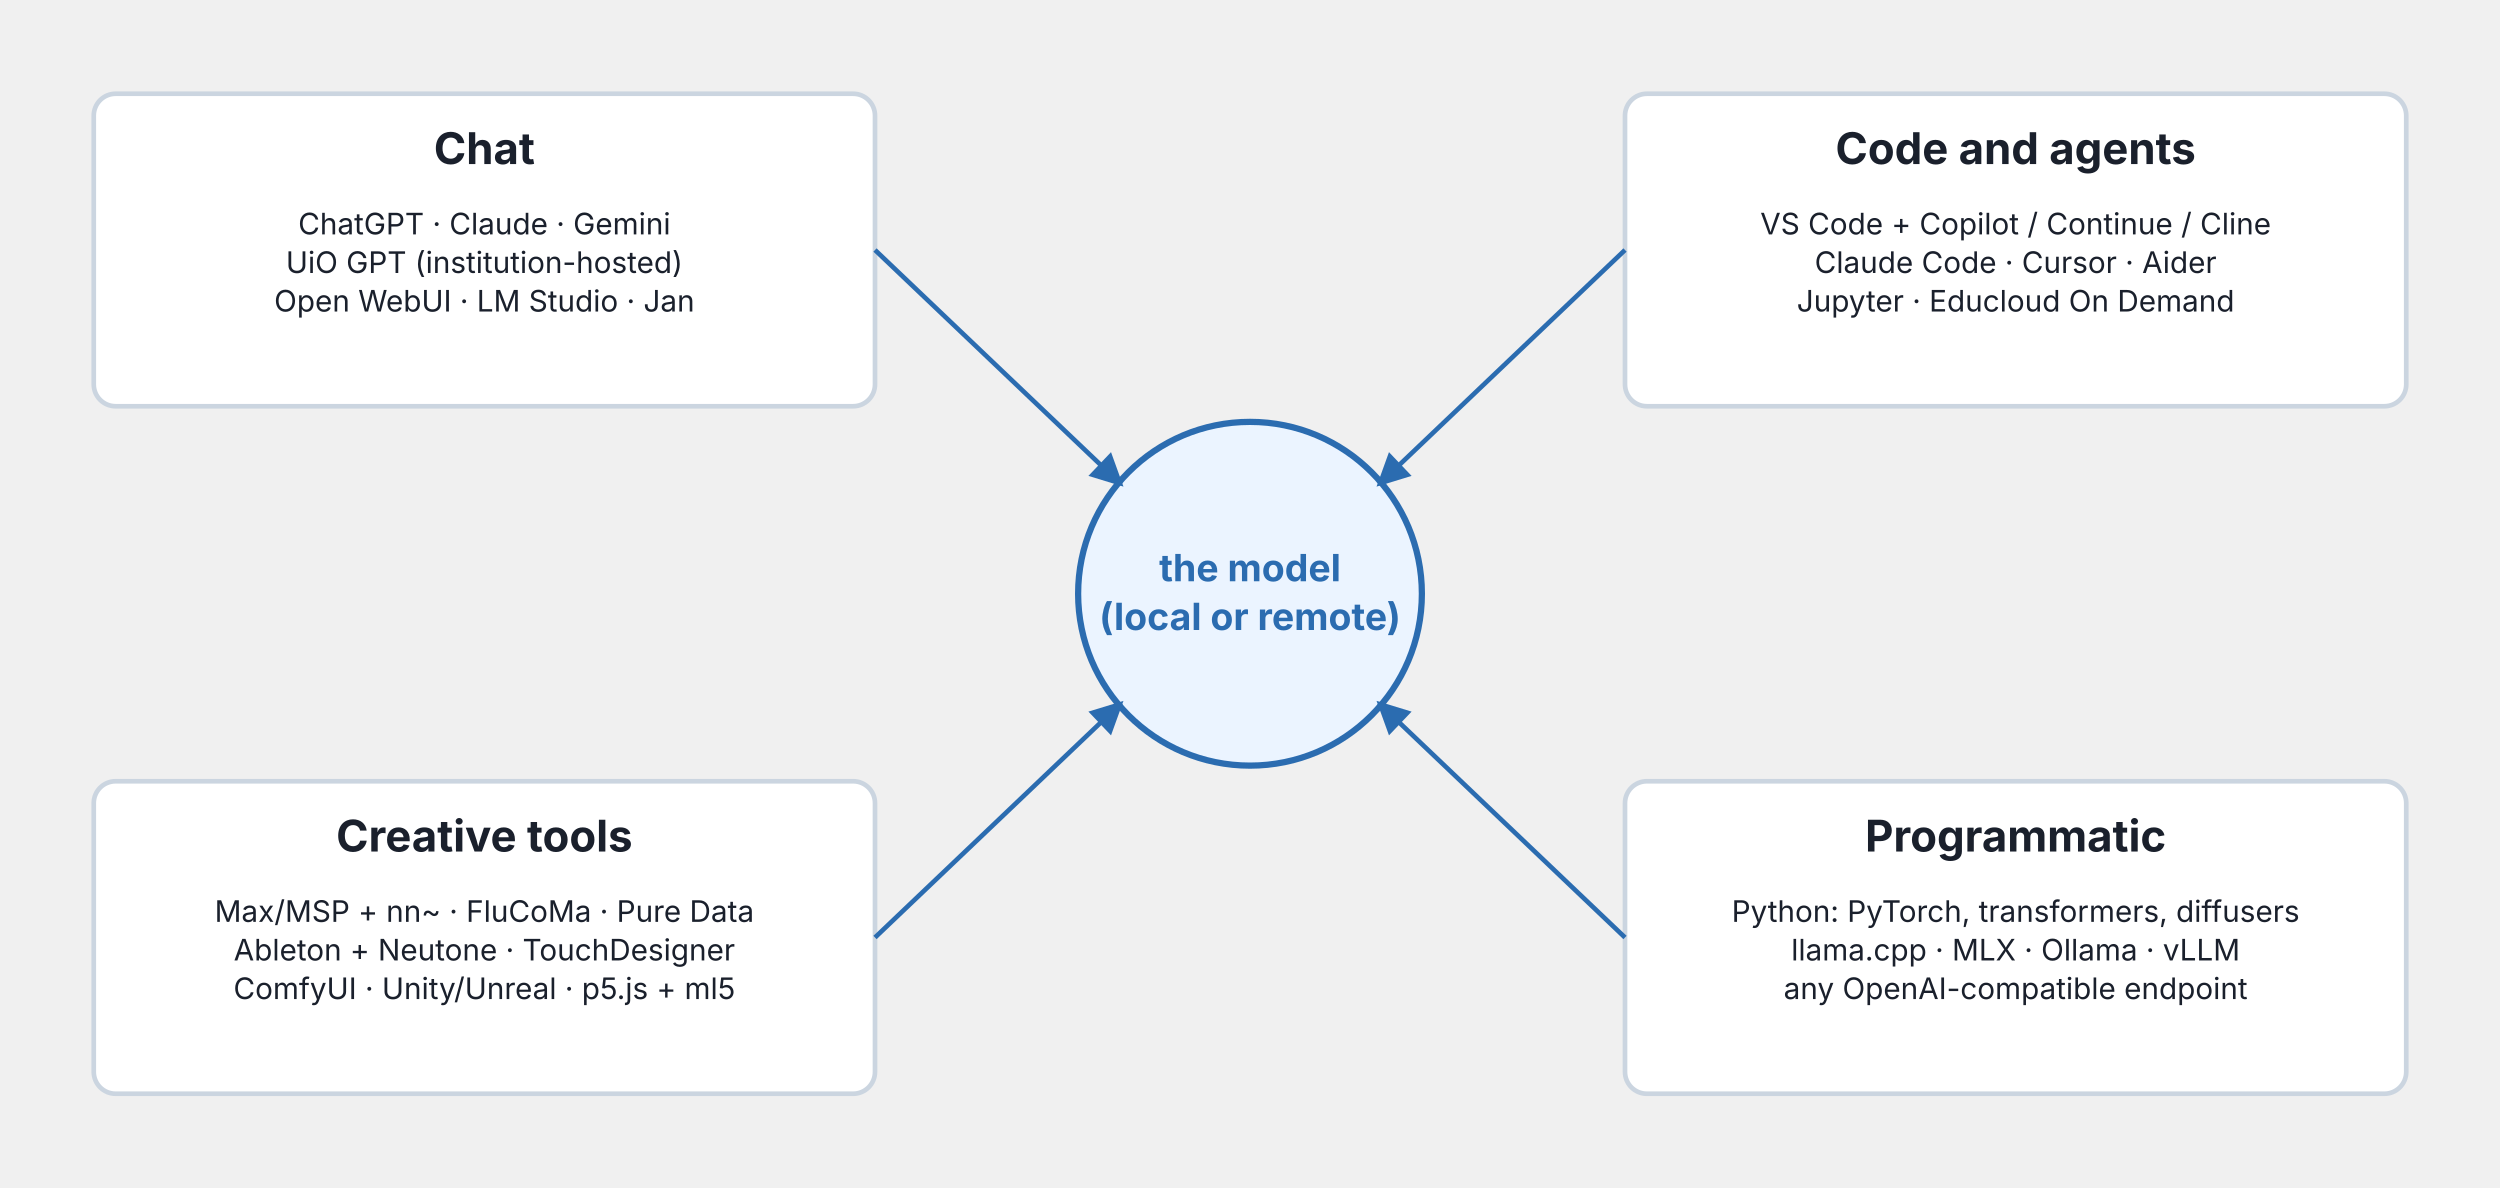
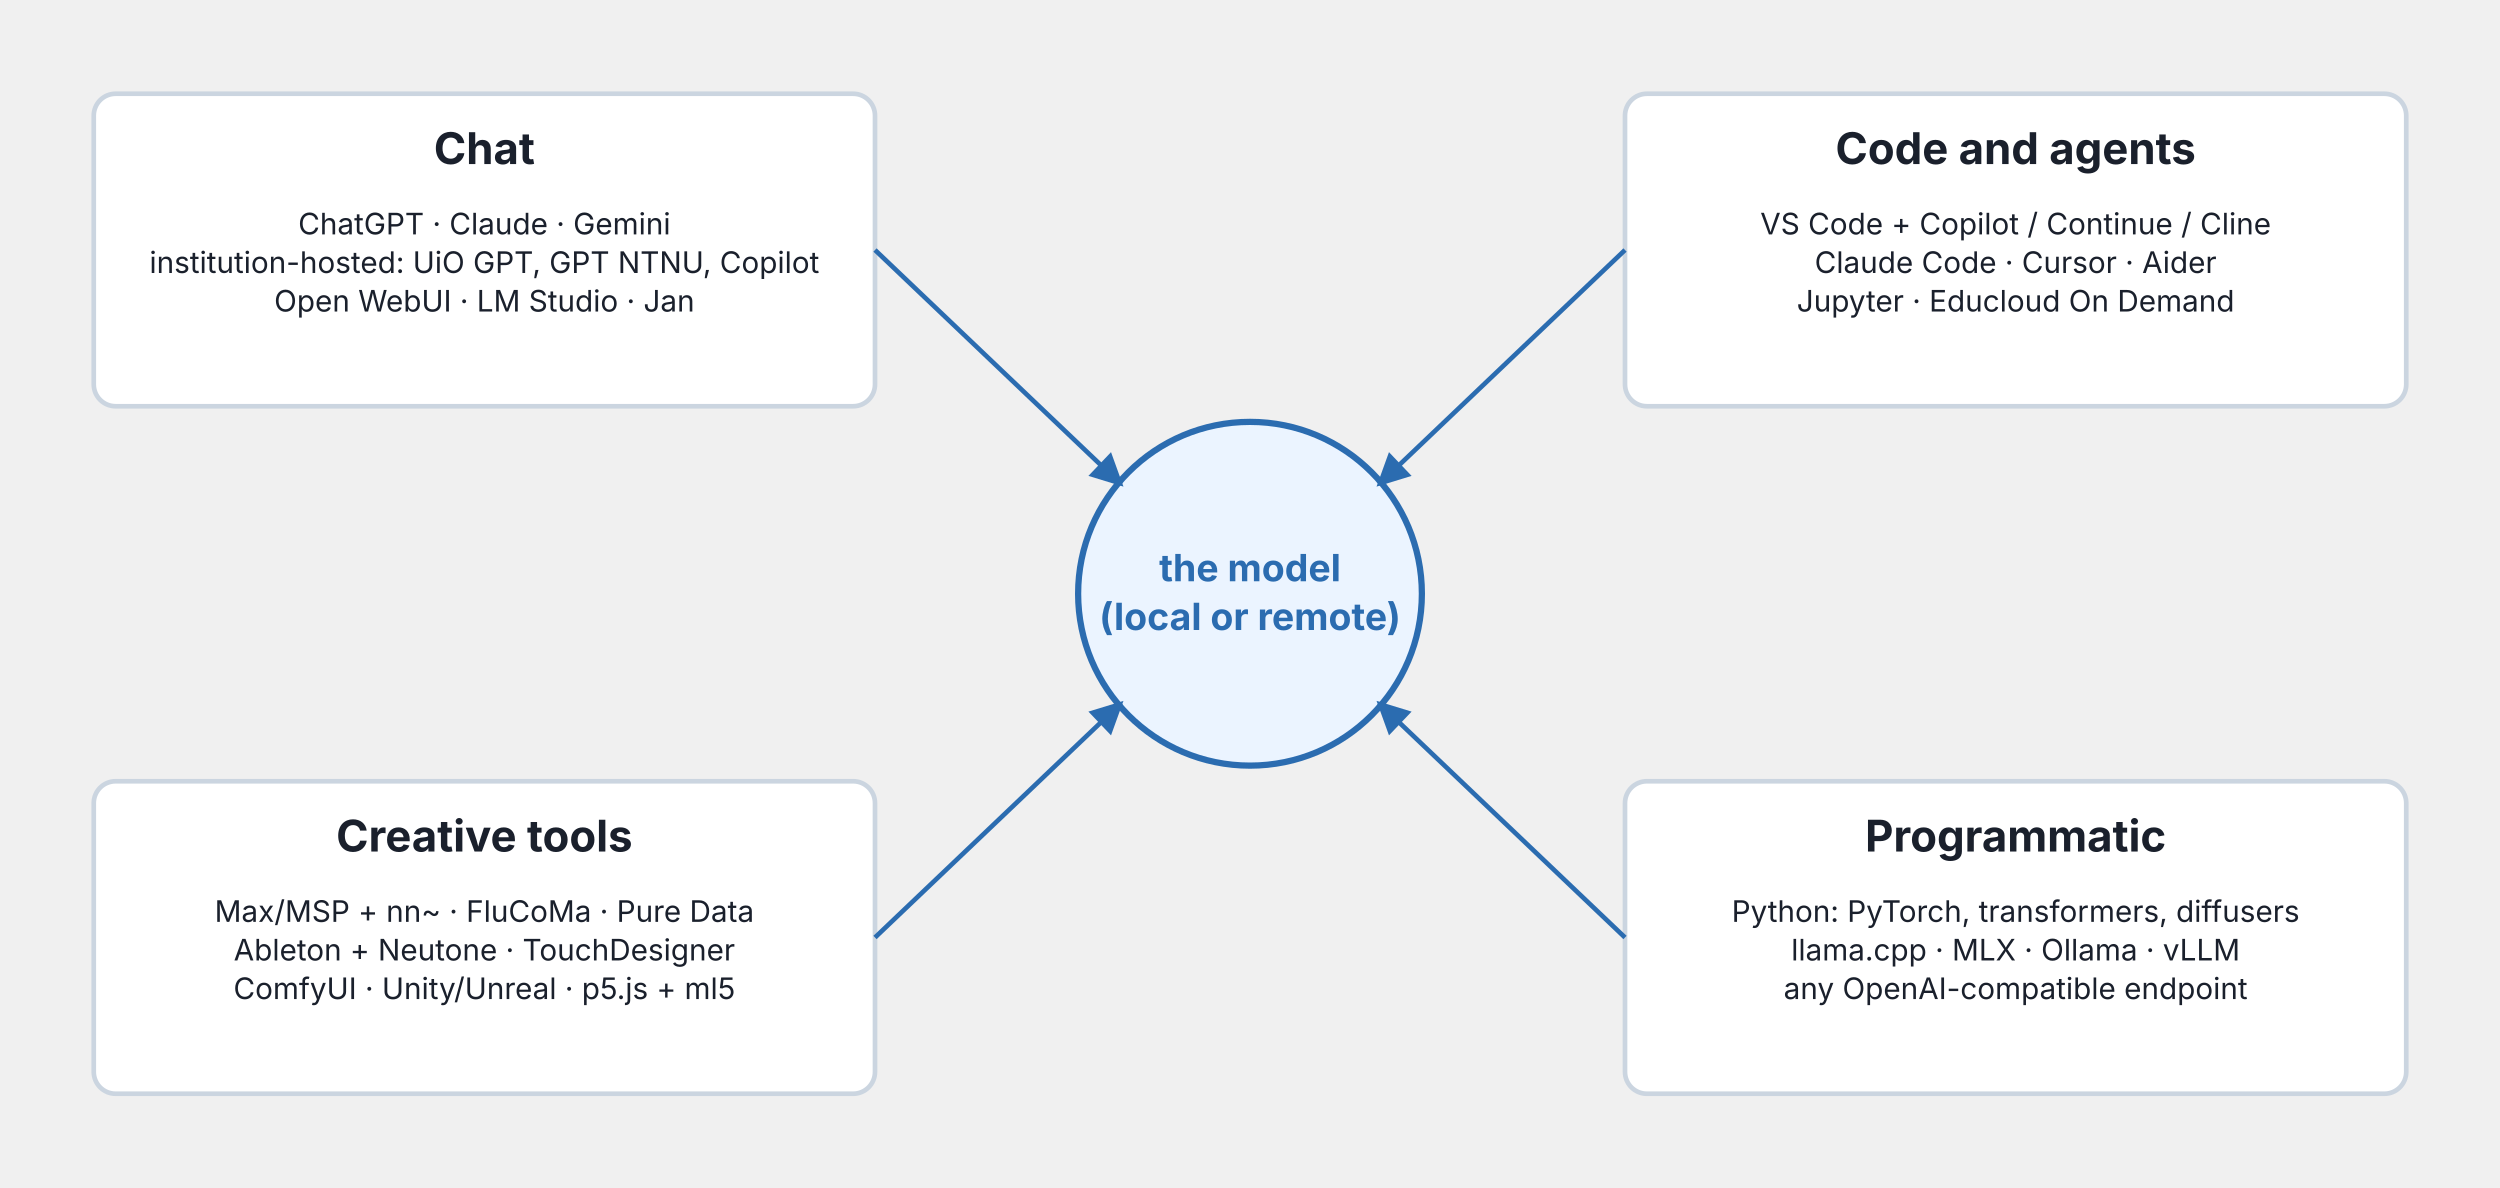
<svg xmlns="http://www.w3.org/2000/svg" viewBox="0 0 1600 760" font-family="Inter, Helvetica Neue, Helvetica, Arial, sans-serif">
  <defs>
    <marker id="a" viewBox="0 0 10 10" refX="9" refY="5" markerWidth="7" markerHeight="7" orient="auto-start-reverse">
      <path d="M0,0 L10,5 L0,10 z" fill="#2b6cb0" />
    </marker>
  </defs>
  <circle cx="800" cy="380" r="110" fill="#ebf4ff" stroke="#2b6cb0" stroke-width="4" />
  <text x="800" y="372.0" text-anchor="middle" font-size="24" fill="#2b6cb0" font-weight="bold">the model</text>
  <text x="800" y="403.2" text-anchor="middle" font-size="24" fill="#2b6cb0" font-weight="bold">(local or remote)</text>
  <rect x="60" y="60" width="500" height="200" rx="14" fill="white" stroke="#cbd5e0" stroke-width="3" />
  <text x="310" y="105" text-anchor="middle" font-size="28" fill="#1a202c" font-weight="bold">Chat</text>
  <text x="310" y="150.0" text-anchor="middle" font-size="19" fill="#1a202c" font-weight="normal">ChatGPT · Claude · Gemini</text>
-   <text x="310" y="174.7" text-anchor="middle" font-size="19" fill="#1a202c" font-weight="normal">UiO GPT (institution-hosted)</text>
+   <text x="310" y="174.7" text-anchor="middle" font-size="19" fill="#1a202c" font-weight="normal">institution-hosted: UiO GPT, GPT NTNU, Copilot</text>
  <text x="310" y="199.4" text-anchor="middle" font-size="19" fill="#1a202c" font-weight="normal">Open WebUI · LM Studio · Jan</text>
  <rect x="1040" y="60" width="500" height="200" rx="14" fill="white" stroke="#cbd5e0" stroke-width="3" />
  <text x="1290" y="105" text-anchor="middle" font-size="28" fill="#1a202c" font-weight="bold">Code and agents</text>
  <text x="1290" y="150.0" text-anchor="middle" font-size="19" fill="#1a202c" font-weight="normal">VS Code + Copilot / Continue / Cline</text>
  <text x="1290" y="174.7" text-anchor="middle" font-size="19" fill="#1a202c" font-weight="normal">Claude Code · Cursor · Aider</text>
  <text x="1290" y="199.4" text-anchor="middle" font-size="19" fill="#1a202c" font-weight="normal">Jupyter · Educloud On Demand</text>
  <rect x="60" y="500" width="500" height="200" rx="14" fill="white" stroke="#cbd5e0" stroke-width="3" />
  <text x="310" y="545" text-anchor="middle" font-size="28" fill="#1a202c" font-weight="bold">Creative tools</text>
  <text x="310" y="590.0" text-anchor="middle" font-size="19" fill="#1a202c" font-weight="normal">Max/MSP + nn~ · FluCoMa · Pure Data</text>
  <text x="310" y="614.7" text-anchor="middle" font-size="19" fill="#1a202c" font-weight="normal">Ableton + Neutone · TouchDesigner</text>
  <text x="310" y="639.4" text-anchor="middle" font-size="19" fill="#1a202c" font-weight="normal">ComfyUI · Unity/Unreal · p5.js + ml5</text>
  <rect x="1040" y="500" width="500" height="200" rx="14" fill="white" stroke="#cbd5e0" stroke-width="3" />
  <text x="1290" y="545" text-anchor="middle" font-size="28" fill="#1a202c" font-weight="bold">Programmatic</text>
  <text x="1290" y="590.0" text-anchor="middle" font-size="19" fill="#1a202c" font-weight="normal">Python: PyTorch, transformers, diffusers</text>
  <text x="1290" y="614.7" text-anchor="middle" font-size="19" fill="#1a202c" font-weight="normal">llama.cpp · MLX · Ollama · vLLM</text>
  <text x="1290" y="639.4" text-anchor="middle" font-size="19" fill="#1a202c" font-weight="normal">any OpenAI-compatible endpoint</text>
  <line x1="560" y1="160" x2="717.5" y2="310" stroke="#2b6cb0" stroke-width="3" marker-end="url(#a)" />
  <line x1="1040" y1="160" x2="882.5" y2="310" stroke="#2b6cb0" stroke-width="3" marker-end="url(#a)" />
  <line x1="560" y1="600" x2="717.5" y2="450" stroke="#2b6cb0" stroke-width="3" marker-end="url(#a)" />
  <line x1="1040" y1="600" x2="882.5" y2="450" stroke="#2b6cb0" stroke-width="3" marker-end="url(#a)" />
</svg>
